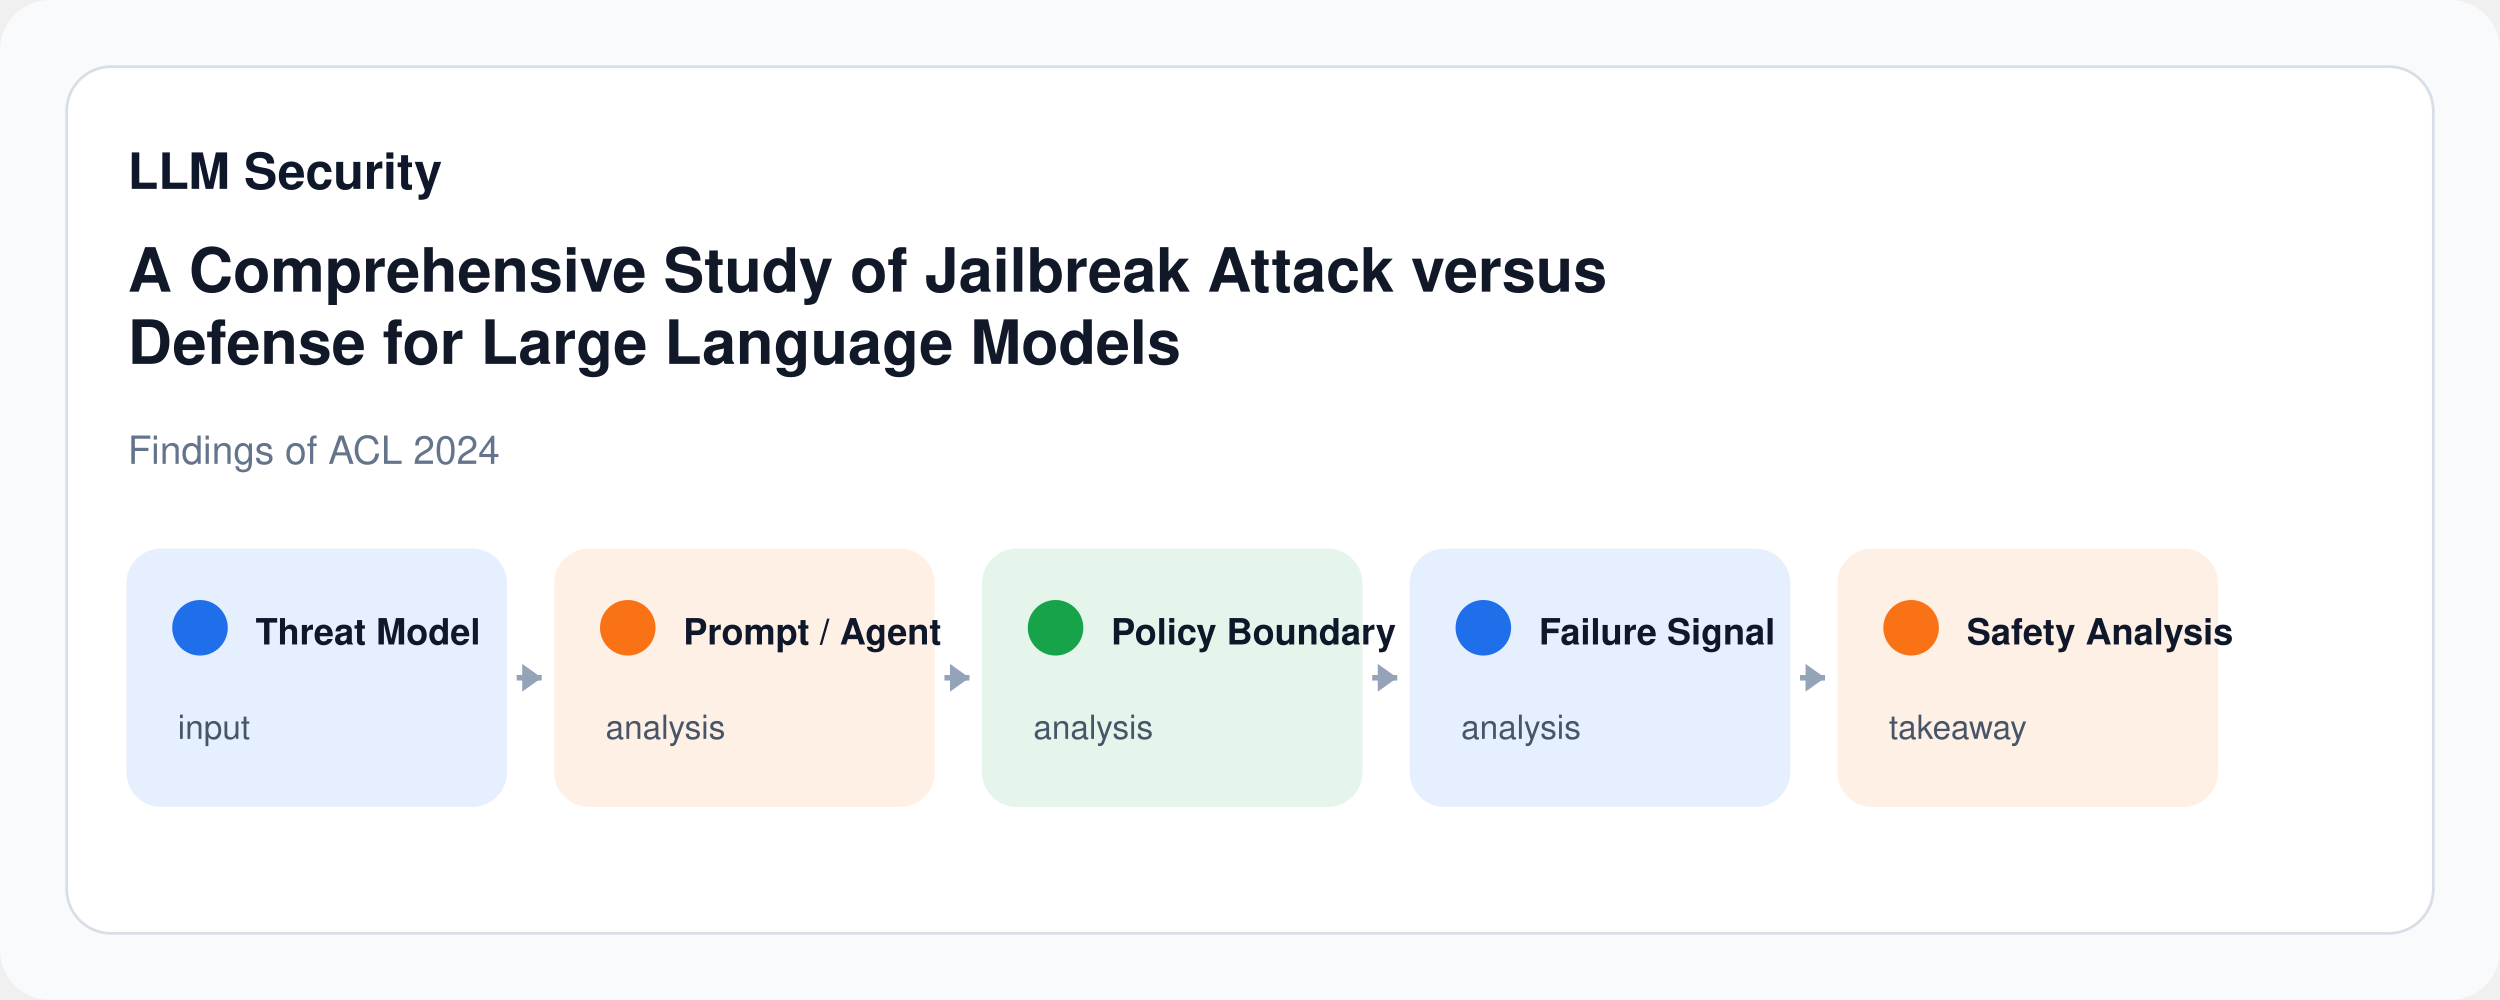
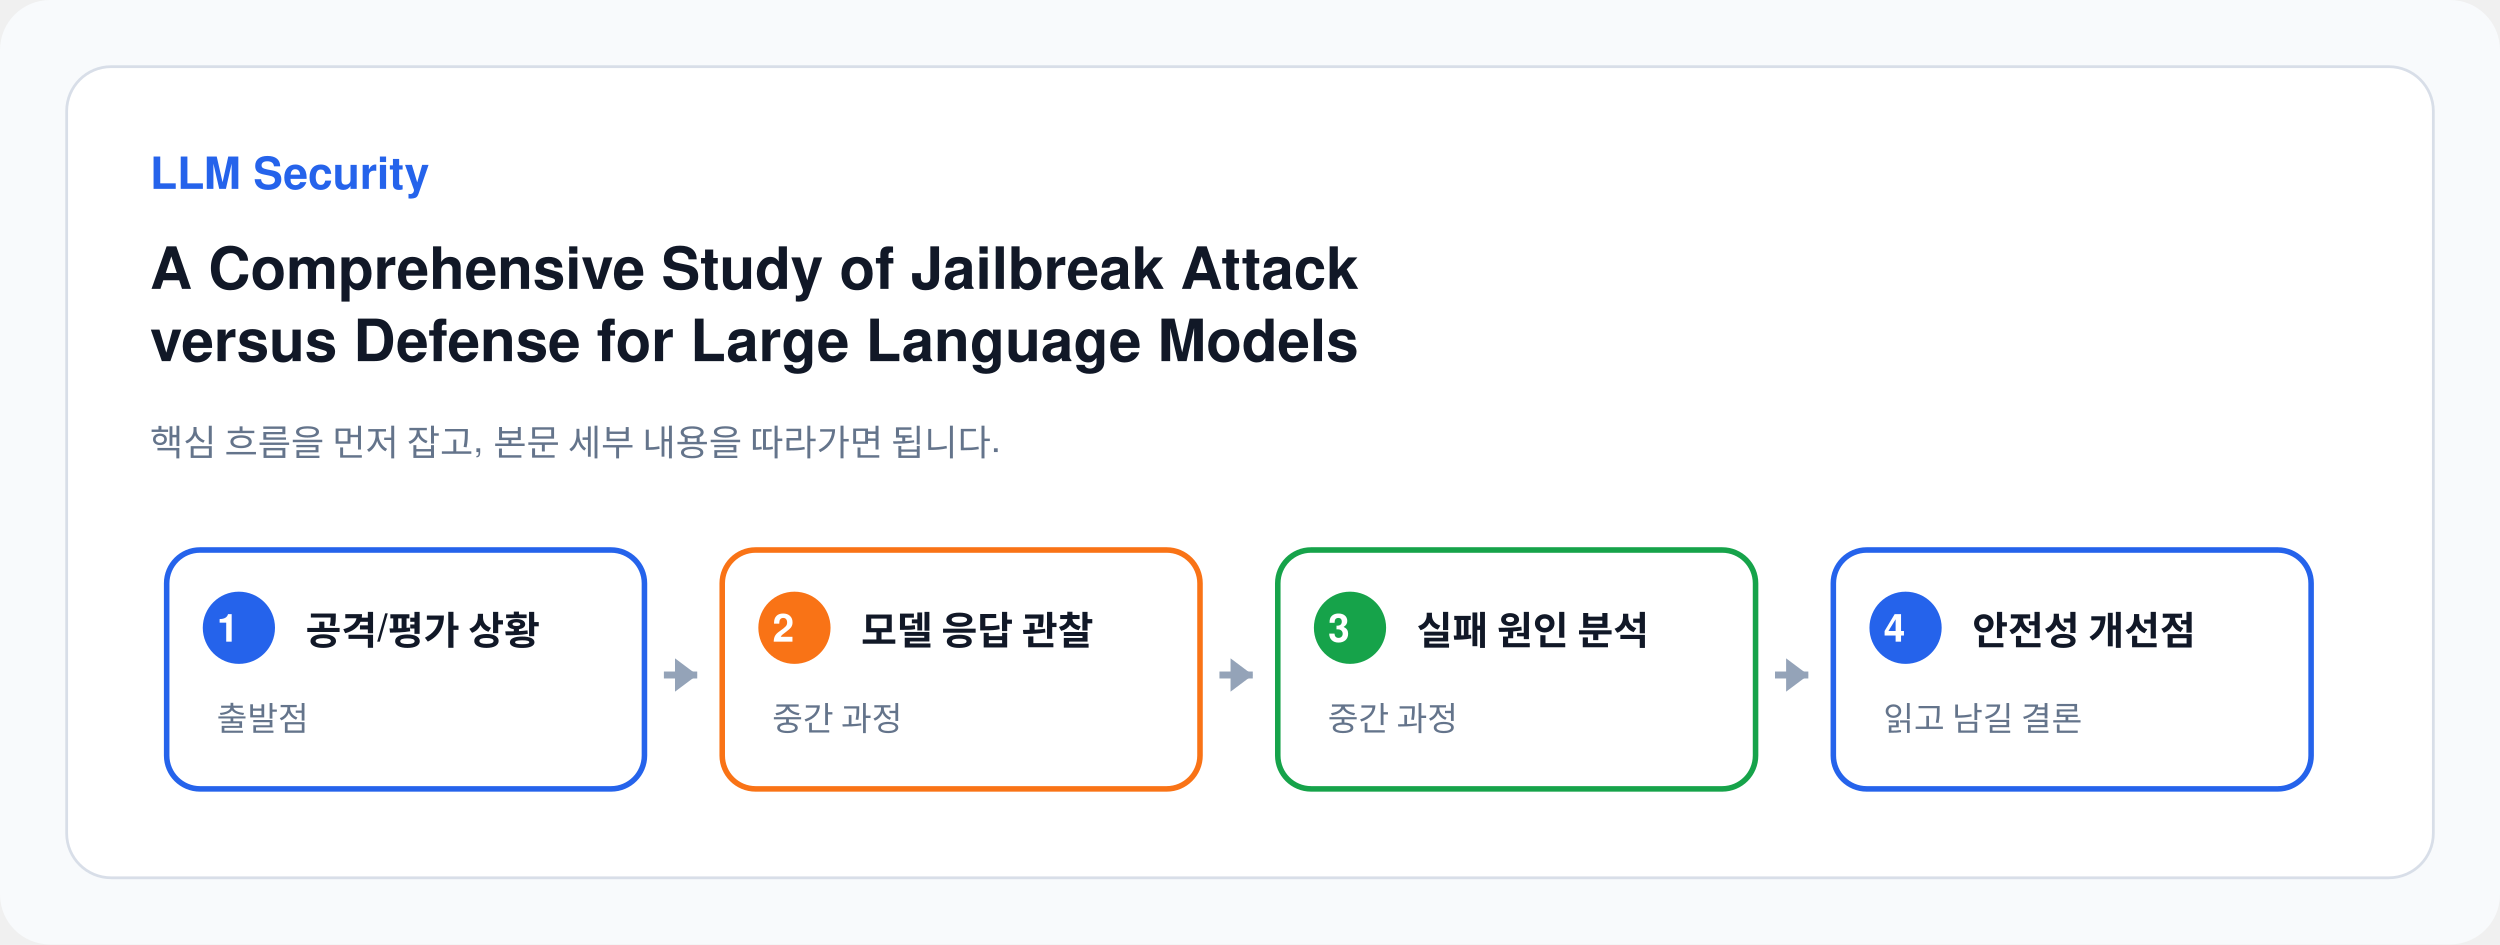
- <svg xmlns="http://www.w3.org/2000/svg" width="900" height="360" viewBox="0 0 900 360" role="img" aria-labelledby="title desc">
-   <rect width="900" height="360" rx="18" fill="#f8fafc" />
-   <rect x="24" y="24" width="852" height="312" rx="16" fill="#ffffff" stroke="#d8dee8" />
-   <text x="46" y="68" font-family="-apple-system, BlinkMacSystemFont, Segoe UI, Helvetica, Arial, sans-serif" font-size="18" font-weight="700" fill="#0f172a">LLM Security</text>
-   <text x="46" y="105" font-family="-apple-system, BlinkMacSystemFont, Segoe UI, Helvetica, Arial, sans-serif" font-size="22" font-weight="700" fill="#111827">A Comprehensive Study of Jailbreak Attack versus</text>
-   <text x="46" y="131" font-family="-apple-system, BlinkMacSystemFont, Segoe UI, Helvetica, Arial, sans-serif" font-size="22" font-weight="700" fill="#111827">Defense for Large Language Models</text>
-   <text x="46" y="167" font-family="-apple-system, BlinkMacSystemFont, Segoe UI, Helvetica, Arial, sans-serif" font-size="14" fill="#64748b">Findings of ACL 2024</text>
-   <rect x="46" y="198" width="136" height="92" rx="12" fill="#1f6feb" opacity="0.11" stroke="#1f6feb" />
-   <circle cx="72" cy="226" r="10" fill="#1f6feb" />
-   <text x="92" y="232" font-family="-apple-system, BlinkMacSystemFont, Segoe UI, Helvetica, Arial, sans-serif" font-size="13" font-weight="700" fill="#0f172a">Threat Model</text>
-   <text x="64" y="266" font-family="-apple-system, BlinkMacSystemFont, Segoe UI, Helvetica, Arial, sans-serif" font-size="12" fill="#475569">input</text>
-   <path d="M186 244 H195" stroke="#94a3b8" stroke-width="2" />
-   <path d="M195 244 l-7 -5 v10 z" fill="#94a3b8" />
-   <rect x="200" y="198" width="136" height="92" rx="12" fill="#f97316" opacity="0.11" stroke="#f97316" />
-   <circle cx="226" cy="226" r="10" fill="#f97316" />
-   <text x="246" y="232" font-family="-apple-system, BlinkMacSystemFont, Segoe UI, Helvetica, Arial, sans-serif" font-size="13" font-weight="700" fill="#0f172a">Prompt / Agent</text>
-   <text x="218" y="266" font-family="-apple-system, BlinkMacSystemFont, Segoe UI, Helvetica, Arial, sans-serif" font-size="12" fill="#475569">analysis</text>
-   <path d="M340 244 H349" stroke="#94a3b8" stroke-width="2" />
-   <path d="M349 244 l-7 -5 v10 z" fill="#94a3b8" />
-   <rect x="354" y="198" width="136" height="92" rx="12" fill="#16a34a" opacity="0.11" stroke="#16a34a" />
-   <circle cx="380" cy="226" r="10" fill="#16a34a" />
-   <text x="400" y="232" font-family="-apple-system, BlinkMacSystemFont, Segoe UI, Helvetica, Arial, sans-serif" font-size="13" font-weight="700" fill="#0f172a">Policy Boundary</text>
-   <text x="372" y="266" font-family="-apple-system, BlinkMacSystemFont, Segoe UI, Helvetica, Arial, sans-serif" font-size="12" fill="#475569">analysis</text>
-   <path d="M494 244 H503" stroke="#94a3b8" stroke-width="2" />
-   <path d="M503 244 l-7 -5 v10 z" fill="#94a3b8" />
-   <rect x="508" y="198" width="136" height="92" rx="12" fill="#1f6feb" opacity="0.11" stroke="#1f6feb" />
-   <circle cx="534" cy="226" r="10" fill="#1f6feb" />
-   <text x="554" y="232" font-family="-apple-system, BlinkMacSystemFont, Segoe UI, Helvetica, Arial, sans-serif" font-size="13" font-weight="700" fill="#0f172a">Failure Signal</text>
-   <text x="526" y="266" font-family="-apple-system, BlinkMacSystemFont, Segoe UI, Helvetica, Arial, sans-serif" font-size="12" fill="#475569">analysis</text>
-   <path d="M648 244 H657" stroke="#94a3b8" stroke-width="2" />
-   <path d="M657 244 l-7 -5 v10 z" fill="#94a3b8" />
-   <rect x="662" y="198" width="136" height="92" rx="12" fill="#f97316" opacity="0.11" stroke="#f97316" />
-   <circle cx="688" cy="226" r="10" fill="#f97316" />
-   <text x="708" y="232" font-family="-apple-system, BlinkMacSystemFont, Segoe UI, Helvetica, Arial, sans-serif" font-size="13" font-weight="700" fill="#0f172a">Safety Analysis</text>
-   <text x="680" y="266" font-family="-apple-system, BlinkMacSystemFont, Segoe UI, Helvetica, Arial, sans-serif" font-size="12" fill="#475569">takeaway</text>
+ <svg xmlns="http://www.w3.org/2000/svg" width="900" height="340" viewBox="0 0 900 340" role="img" aria-labelledby="title desc">
+   <rect width="900" height="340" rx="18" fill="#f8fafc" />
+   <rect x="24" y="24" width="852" height="292" rx="16" fill="#ffffff" stroke="#d8dee8" />
+   <text x="54" y="68" font-family="-apple-system, BlinkMacSystemFont, Segoe UI, Apple SD Gothic Neo, Noto Sans KR, Helvetica, Arial, sans-serif" font-size="16" font-weight="700" fill="#2563eb">LLM Security</text>
+   <text x="54" y="104" font-family="-apple-system, BlinkMacSystemFont, Segoe UI, Apple SD Gothic Neo, Noto Sans KR, Helvetica, Arial, sans-serif" font-size="21" font-weight="700" fill="#111827">A Comprehensive Study of Jailbreak Attack</text>
+   <text x="54" y="130" font-family="-apple-system, BlinkMacSystemFont, Segoe UI, Apple SD Gothic Neo, Noto Sans KR, Helvetica, Arial, sans-serif" font-size="21" font-weight="700" fill="#111827">versus Defense for Large Language Models</text>
+   <text x="54" y="164" font-family="-apple-system, BlinkMacSystemFont, Segoe UI, Apple SD Gothic Neo, Noto Sans KR, Helvetica, Arial, sans-serif" font-size="13" fill="#64748b">핵심 흐름을 먼저 잡고, 본문 세부 내용을 따라가면 됩니다.</text>
+   <rect x="60" y="198" width="172" height="86" rx="12" fill="#ffffff" stroke="#2563eb" stroke-width="2" />
+   <circle cx="86" cy="226" r="13" fill="#2563eb" />
+   <text x="82" y="231" text-anchor="middle" font-family="-apple-system, BlinkMacSystemFont, Segoe UI, Helvetica, Arial, sans-serif" font-size="14" font-weight="700" fill="#ffffff">1</text>
+   <text x="110" y="232" font-family="-apple-system, BlinkMacSystemFont, Segoe UI, Apple SD Gothic Neo, Noto Sans KR, Helvetica, Arial, sans-serif" font-size="14" font-weight="700" fill="#111827">공격/평가 상황</text>
+   <text x="78" y="263" font-family="-apple-system, BlinkMacSystemFont, Segoe UI, Apple SD Gothic Neo, Noto Sans KR, Helvetica, Arial, sans-serif" font-size="12" fill="#64748b">출발점</text>
+   <path d="M239 243 H251" stroke="#94a3b8" stroke-width="2.5" />
+   <path d="M251 243 l-8 -6 v12 z" fill="#94a3b8" />
+   <rect x="260" y="198" width="172" height="86" rx="12" fill="#ffffff" stroke="#f97316" stroke-width="2" />
+   <circle cx="286" cy="226" r="13" fill="#f97316" />
+   <text x="282" y="231" text-anchor="middle" font-family="-apple-system, BlinkMacSystemFont, Segoe UI, Helvetica, Arial, sans-serif" font-size="14" font-weight="700" fill="#ffffff">2</text>
+   <text x="310" y="232" font-family="-apple-system, BlinkMacSystemFont, Segoe UI, Apple SD Gothic Neo, Noto Sans KR, Helvetica, Arial, sans-serif" font-size="14" font-weight="700" fill="#111827">모델 응답 관찰</text>
+   <text x="278" y="263" font-family="-apple-system, BlinkMacSystemFont, Segoe UI, Apple SD Gothic Neo, Noto Sans KR, Helvetica, Arial, sans-serif" font-size="12" fill="#64748b">중간 과정</text>
+   <path d="M439 243 H451" stroke="#94a3b8" stroke-width="2.5" />
+   <path d="M451 243 l-8 -6 v12 z" fill="#94a3b8" />
+   <rect x="460" y="198" width="172" height="86" rx="12" fill="#ffffff" stroke="#16a34a" stroke-width="2" />
+   <circle cx="486" cy="226" r="13" fill="#16a34a" />
+   <text x="482" y="231" text-anchor="middle" font-family="-apple-system, BlinkMacSystemFont, Segoe UI, Helvetica, Arial, sans-serif" font-size="14" font-weight="700" fill="#ffffff">3</text>
+   <text x="510" y="232" font-family="-apple-system, BlinkMacSystemFont, Segoe UI, Apple SD Gothic Neo, Noto Sans KR, Helvetica, Arial, sans-serif" font-size="14" font-weight="700" fill="#111827">실패 원인 분석</text>
+   <text x="478" y="263" font-family="-apple-system, BlinkMacSystemFont, Segoe UI, Apple SD Gothic Neo, Noto Sans KR, Helvetica, Arial, sans-serif" font-size="12" fill="#64748b">중간 과정</text>
+   <path d="M639 243 H651" stroke="#94a3b8" stroke-width="2.5" />
+   <path d="M651 243 l-8 -6 v12 z" fill="#94a3b8" />
+   <rect x="660" y="198" width="172" height="86" rx="12" fill="#ffffff" stroke="#2563eb" stroke-width="2" />
+   <circle cx="686" cy="226" r="13" fill="#2563eb" />
+   <text x="682" y="231" text-anchor="middle" font-family="-apple-system, BlinkMacSystemFont, Segoe UI, Helvetica, Arial, sans-serif" font-size="14" font-weight="700" fill="#ffffff">4</text>
+   <text x="710" y="232" font-family="-apple-system, BlinkMacSystemFont, Segoe UI, Apple SD Gothic Neo, Noto Sans KR, Helvetica, Arial, sans-serif" font-size="14" font-weight="700" fill="#111827">안전성 개선점</text>
+   <text x="678" y="263" font-family="-apple-system, BlinkMacSystemFont, Segoe UI, Apple SD Gothic Neo, Noto Sans KR, Helvetica, Arial, sans-serif" font-size="12" fill="#64748b">읽고 남길 결론</text>
</svg>
